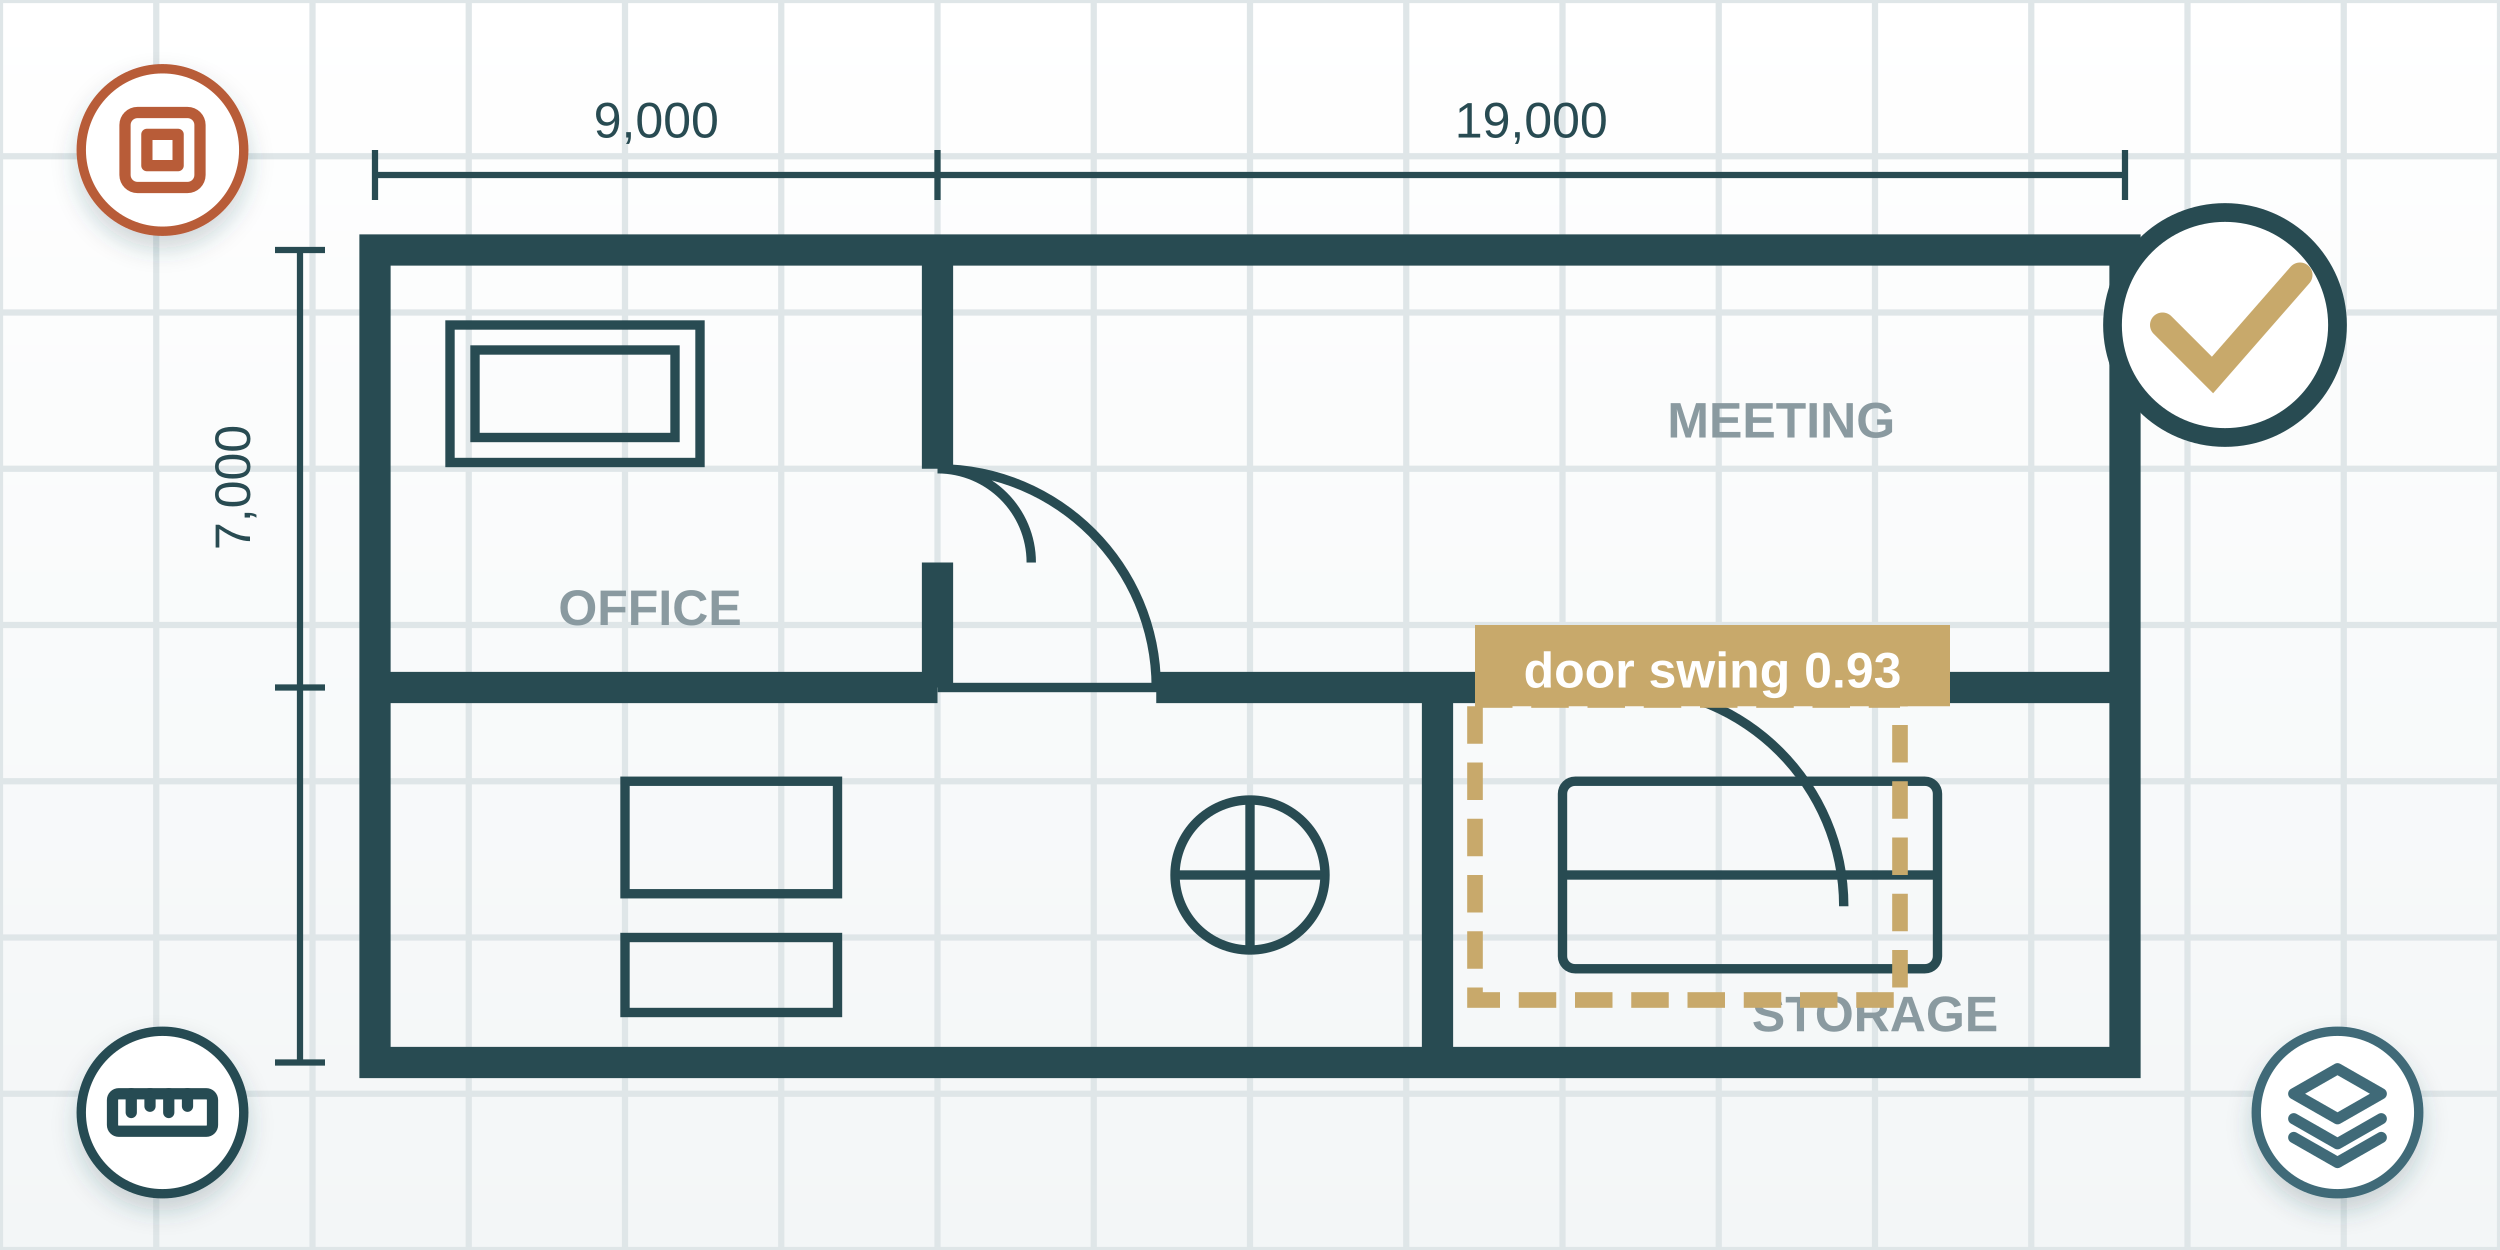
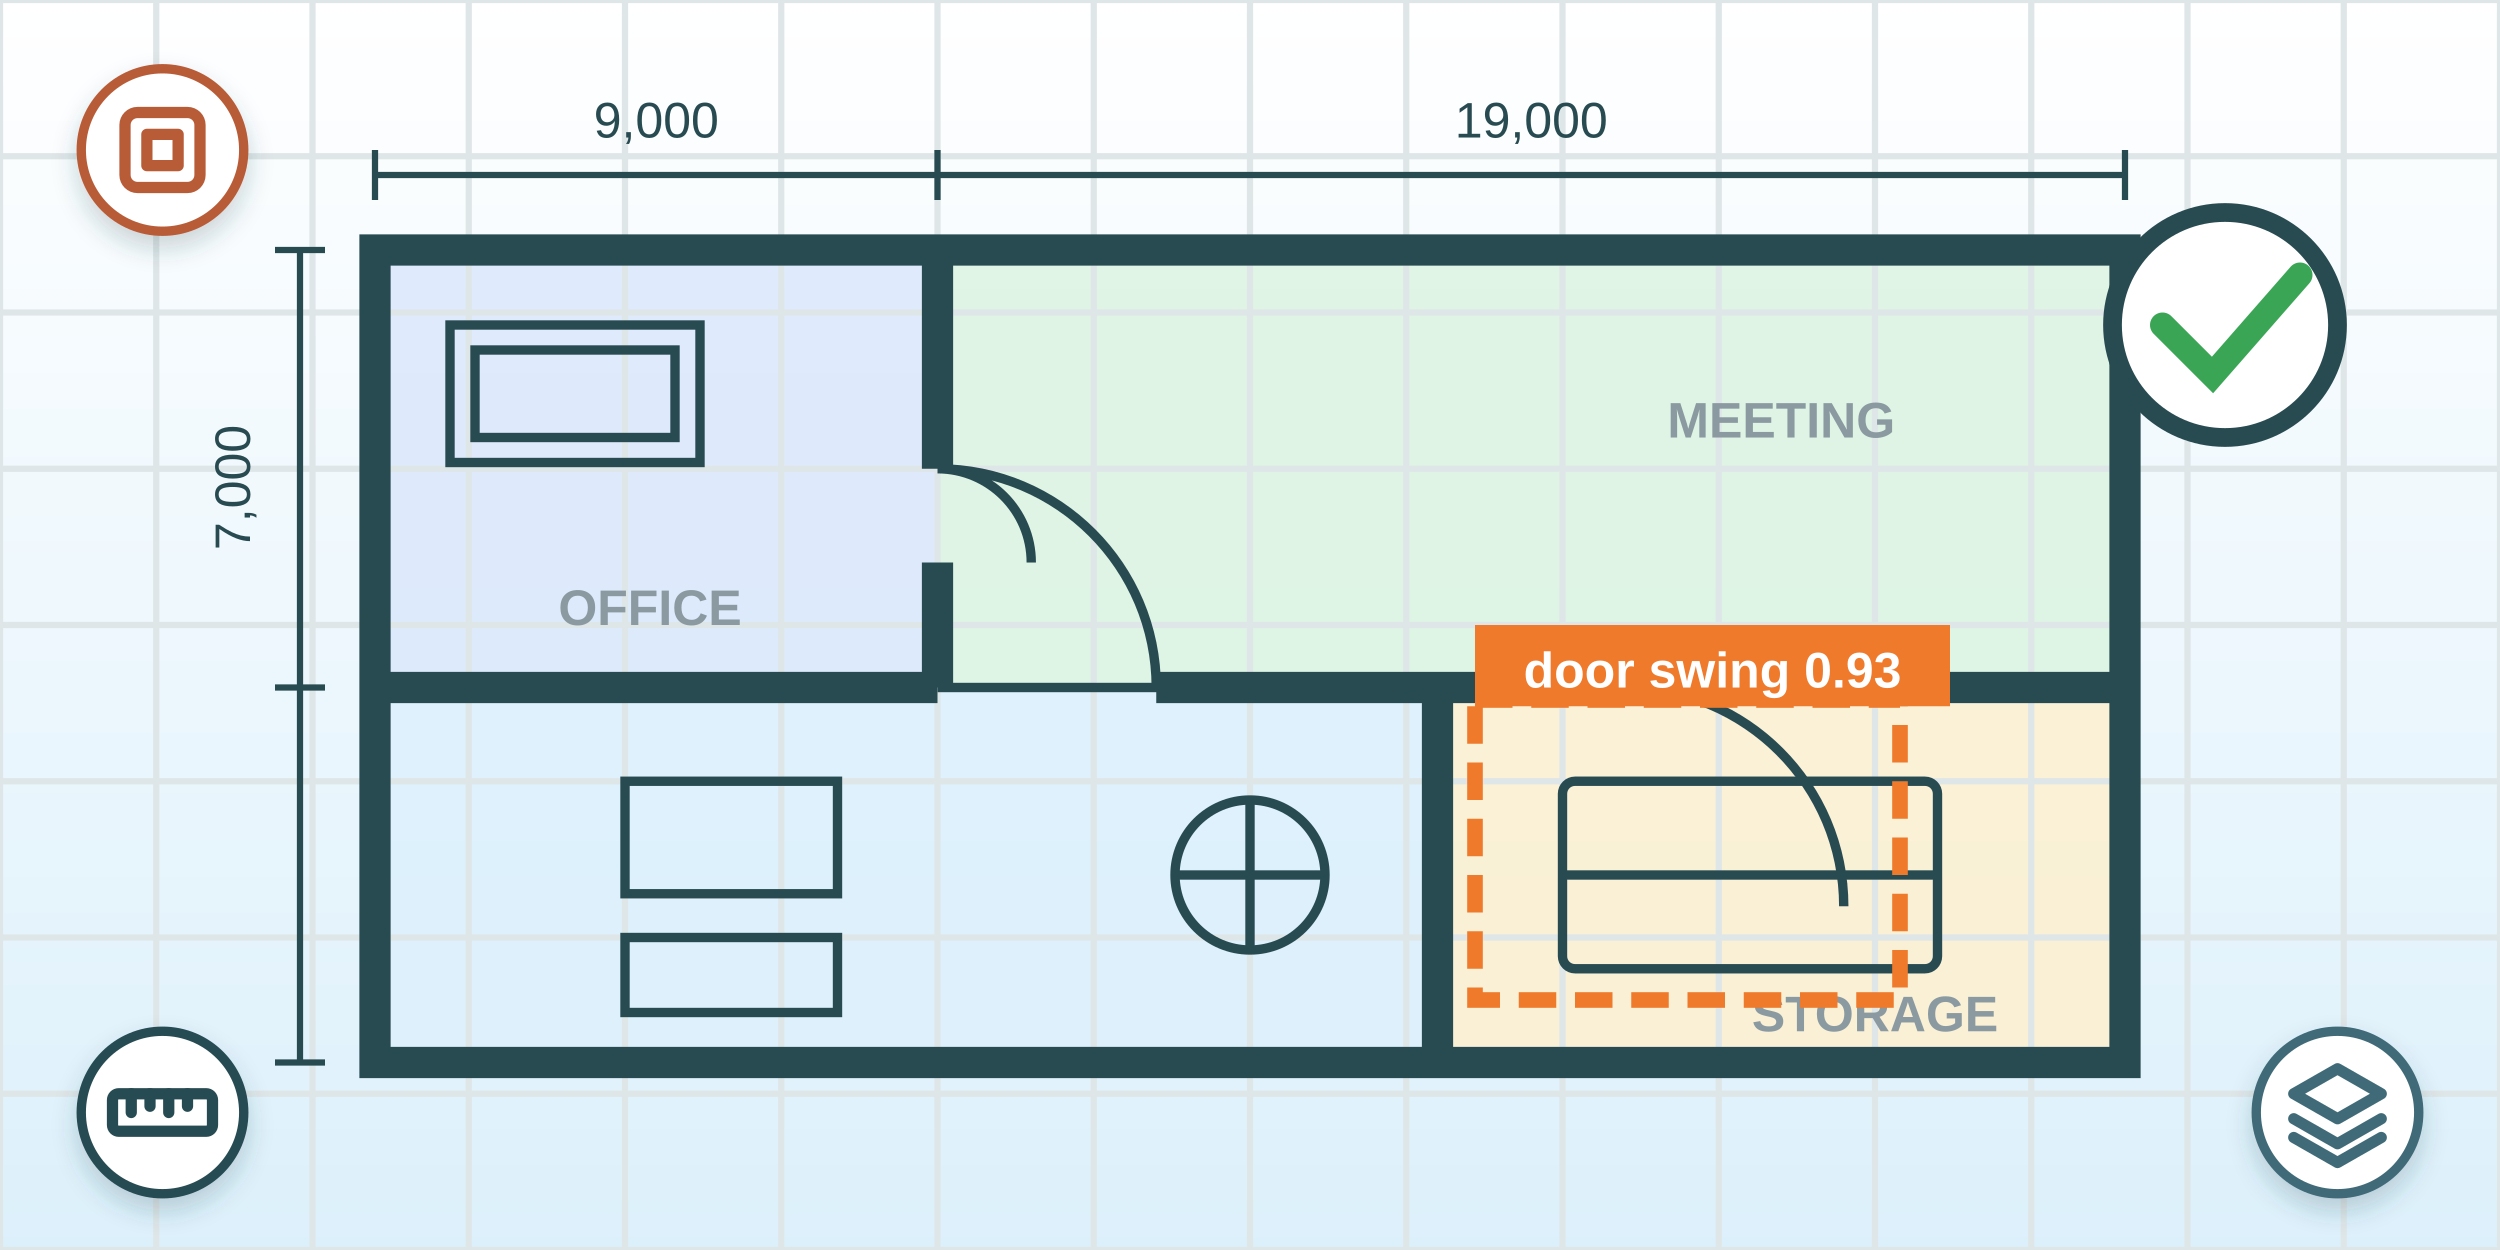
<svg xmlns="http://www.w3.org/2000/svg" viewBox="0 0 400 200" font-family="Manrope, Arial, sans-serif" role="img" aria-label="Architectural floor plan being inspected">
  <rect width="400" height="200" fill="url(#ground)" />
  <defs>
    <linearGradient id="ground" x1="0" y1="0" x2="0" y2="1">
      <stop offset="0" stop-color="#ffffff" />
-       <stop offset="1" stop-color="#f3f6f7" />
+       <stop offset="1" stop-color="#dcf0fb" />
    </linearGradient>
    <filter id="sh" x="-10%" y="-10%" width="130%" height="140%">
      <feDropShadow dx="0" dy="3" stdDeviation="3" flood-color="#284b52" flood-opacity="0.16" />
    </filter>
    <filter id="bs" x="-30%" y="-30%" width="160%" height="160%">
      <feDropShadow dx="0" dy="2" stdDeviation="2" flood-color="#284b52" flood-opacity="0.22" />
    </filter>
  </defs>
+   <rect x="60" y="40" width="90" height="70" fill="#dbe8fb" opacity="0.85" />
+   <rect x="150" y="40" width="190" height="70" fill="#dcf3e1" opacity="0.85" />
+   <rect x="60" y="110" width="170" height="60" fill="#dcf0fb" opacity="0.85" />
+   <rect x="230" y="110" width="110" height="60" fill="#fdf0cf" opacity="0.85" />
  <g stroke="#dfe6e8" stroke-width="1">
    <path d="M0 0 V200" />
    <path d="M25 0 V200" />
    <path d="M50 0 V200" />
    <path d="M75 0 V200" />
    <path d="M100 0 V200" />
    <path d="M125 0 V200" />
    <path d="M150 0 V200" />
    <path d="M175 0 V200" />
    <path d="M200 0 V200" />
    <path d="M225 0 V200" />
    <path d="M250 0 V200" />
    <path d="M275 0 V200" />
    <path d="M300 0 V200" />
    <path d="M325 0 V200" />
    <path d="M350 0 V200" />
    <path d="M375 0 V200" />
    <path d="M400 0 V200" />
    <path d="M0 0 H400" />
    <path d="M0 25 H400" />
    <path d="M0 50 H400" />
    <path d="M0 75 H400" />
    <path d="M0 100 H400" />
    <path d="M0 125 H400" />
    <path d="M0 150 H400" />
    <path d="M0 175 H400" />
    <path d="M0 200 H400" />
  </g>
  <g fill="none" stroke="#284b52" stroke-width="5" stroke-linejoin="miter">
    <path d="M60 40 H340 V170 H60 Z" />
    <path d="M60 110 H150 M185 110 H230 V170 M230 110 H260 M295 110 H340 M150 40 V75 M150 90 V110" />
  </g>
  <g fill="none" stroke="#284b52" stroke-width="1.5">
    <path d="M150 75 A15 15 0 0 1 165 90 M150 110 H185 A35 35 0 0 0 150 75 M260 110 A35 35 0 0 1 295 145" />
    <rect x="72" y="52" width="40" height="22" />
    <rect x="76" y="56" width="32" height="14" />
    <rect x="250" y="125" width="60" height="30" rx="2" />
    <path d="M250 140 H310" />
    <circle cx="200" cy="140" r="12" />
    <path d="M188 140 H212 M200 128 V152" />
    <rect x="100" y="125" width="34" height="18" />
    <rect x="100" y="150" width="34" height="12" />
  </g>
  <g stroke="#284b52" stroke-width="1">
    <path d="M60 28 H340 M60 24 V32 M340 24 V32 M150 24 V32" />
    <path d="M48 40 V170 M44 40 H52 M44 170 H52 M44 110 H52" />
  </g>
  <text x="105" y="22" font-size="8" font-weight="500" fill="#284b52" text-anchor="middle">9,000</text>
  <text x="245" y="22" font-size="8" font-weight="500" fill="#284b52" text-anchor="middle">19,000</text>
  <text x="40" y="78" font-size="8" font-weight="500" fill="#284b52" text-anchor="middle" transform="rotate(-90 40 78)">7,000</text>
  <text x="104" y="100" font-size="8" font-weight="700" fill="#8a9aa0" text-anchor="middle">OFFICE</text>
  <text x="285" y="70" font-size="8" font-weight="700" fill="#8a9aa0" text-anchor="middle">MEETING</text>
  <text x="300" y="165" font-size="8" font-weight="700" fill="#8a9aa0" text-anchor="middle">STORAGE</text>
-   <rect x="236" y="112" width="68" height="48" fill="none" stroke="#c8a96b" stroke-width="2.5" stroke-dasharray="6 3" />
-   <rect x="236" y="100" width="76" height="13" fill="#c8a96b" />
+   <rect x="236" y="112" width="68" height="48" fill="none" stroke="#ef7a2b" stroke-width="2.5" stroke-dasharray="6 3" />
+   <rect x="236" y="100" width="76" height="13" fill="#ef7a2b" />
  <text x="274" y="110" font-size="8" font-weight="700" fill="#ffffff" text-anchor="middle">door swing 0.93</text>
  <circle cx="356" cy="52" r="18" fill="#ffffff" stroke="#284b52" stroke-width="3" />
-   <path d="M346 52 L354 60 L368 44" fill="none" stroke="#c8a96b" stroke-width="4" stroke-linecap="round" />
+   <path d="M346 52 L354 60 L368 44" fill="none" stroke="#3aa655" stroke-width="4" stroke-linecap="round" />
  <g transform="translate(26 178)" filter="url(#bs)">
    <circle r="13" fill="#ffffff" stroke="#284b52" stroke-width="1.5" />
    <g fill="none" stroke="#284b52" stroke-width="1.8" stroke-linecap="round" stroke-linejoin="round" color="#284b52">
      <rect x="-8" y="-3" width="16" height="6" rx="1" />
      <path d="M-5 -3 V0 M-2 -3 V-1 M1 -3 V0 M4 -3 V-1" />
    </g>
  </g>
  <g transform="translate(374 178)" filter="url(#bs)">
    <circle r="13" fill="#ffffff" stroke="#3f6b78" stroke-width="1.5" />
    <g fill="none" stroke="#3f6b78" stroke-width="1.8" stroke-linecap="round" stroke-linejoin="round" color="#3f6b78">
      <path d="M0 -7 L7 -3 L0 1 L-7 -3 Z" />
      <path d="M-7 1 L0 5 L7 1 M-7 4 L0 8 L7 4" />
    </g>
  </g>
  <g transform="translate(26 24)" filter="url(#bs)">
    <circle r="13" fill="#ffffff" stroke="#b85c38" stroke-width="1.5" />
    <g fill="none" stroke="#b85c38" stroke-width="1.8" stroke-linecap="round" stroke-linejoin="round" color="#b85c38">
      <rect x="-6" y="-6" width="12" height="12" rx="2" />
      <rect x="-2.5" y="-2.5" width="5" height="5" />
    </g>
  </g>
</svg>
